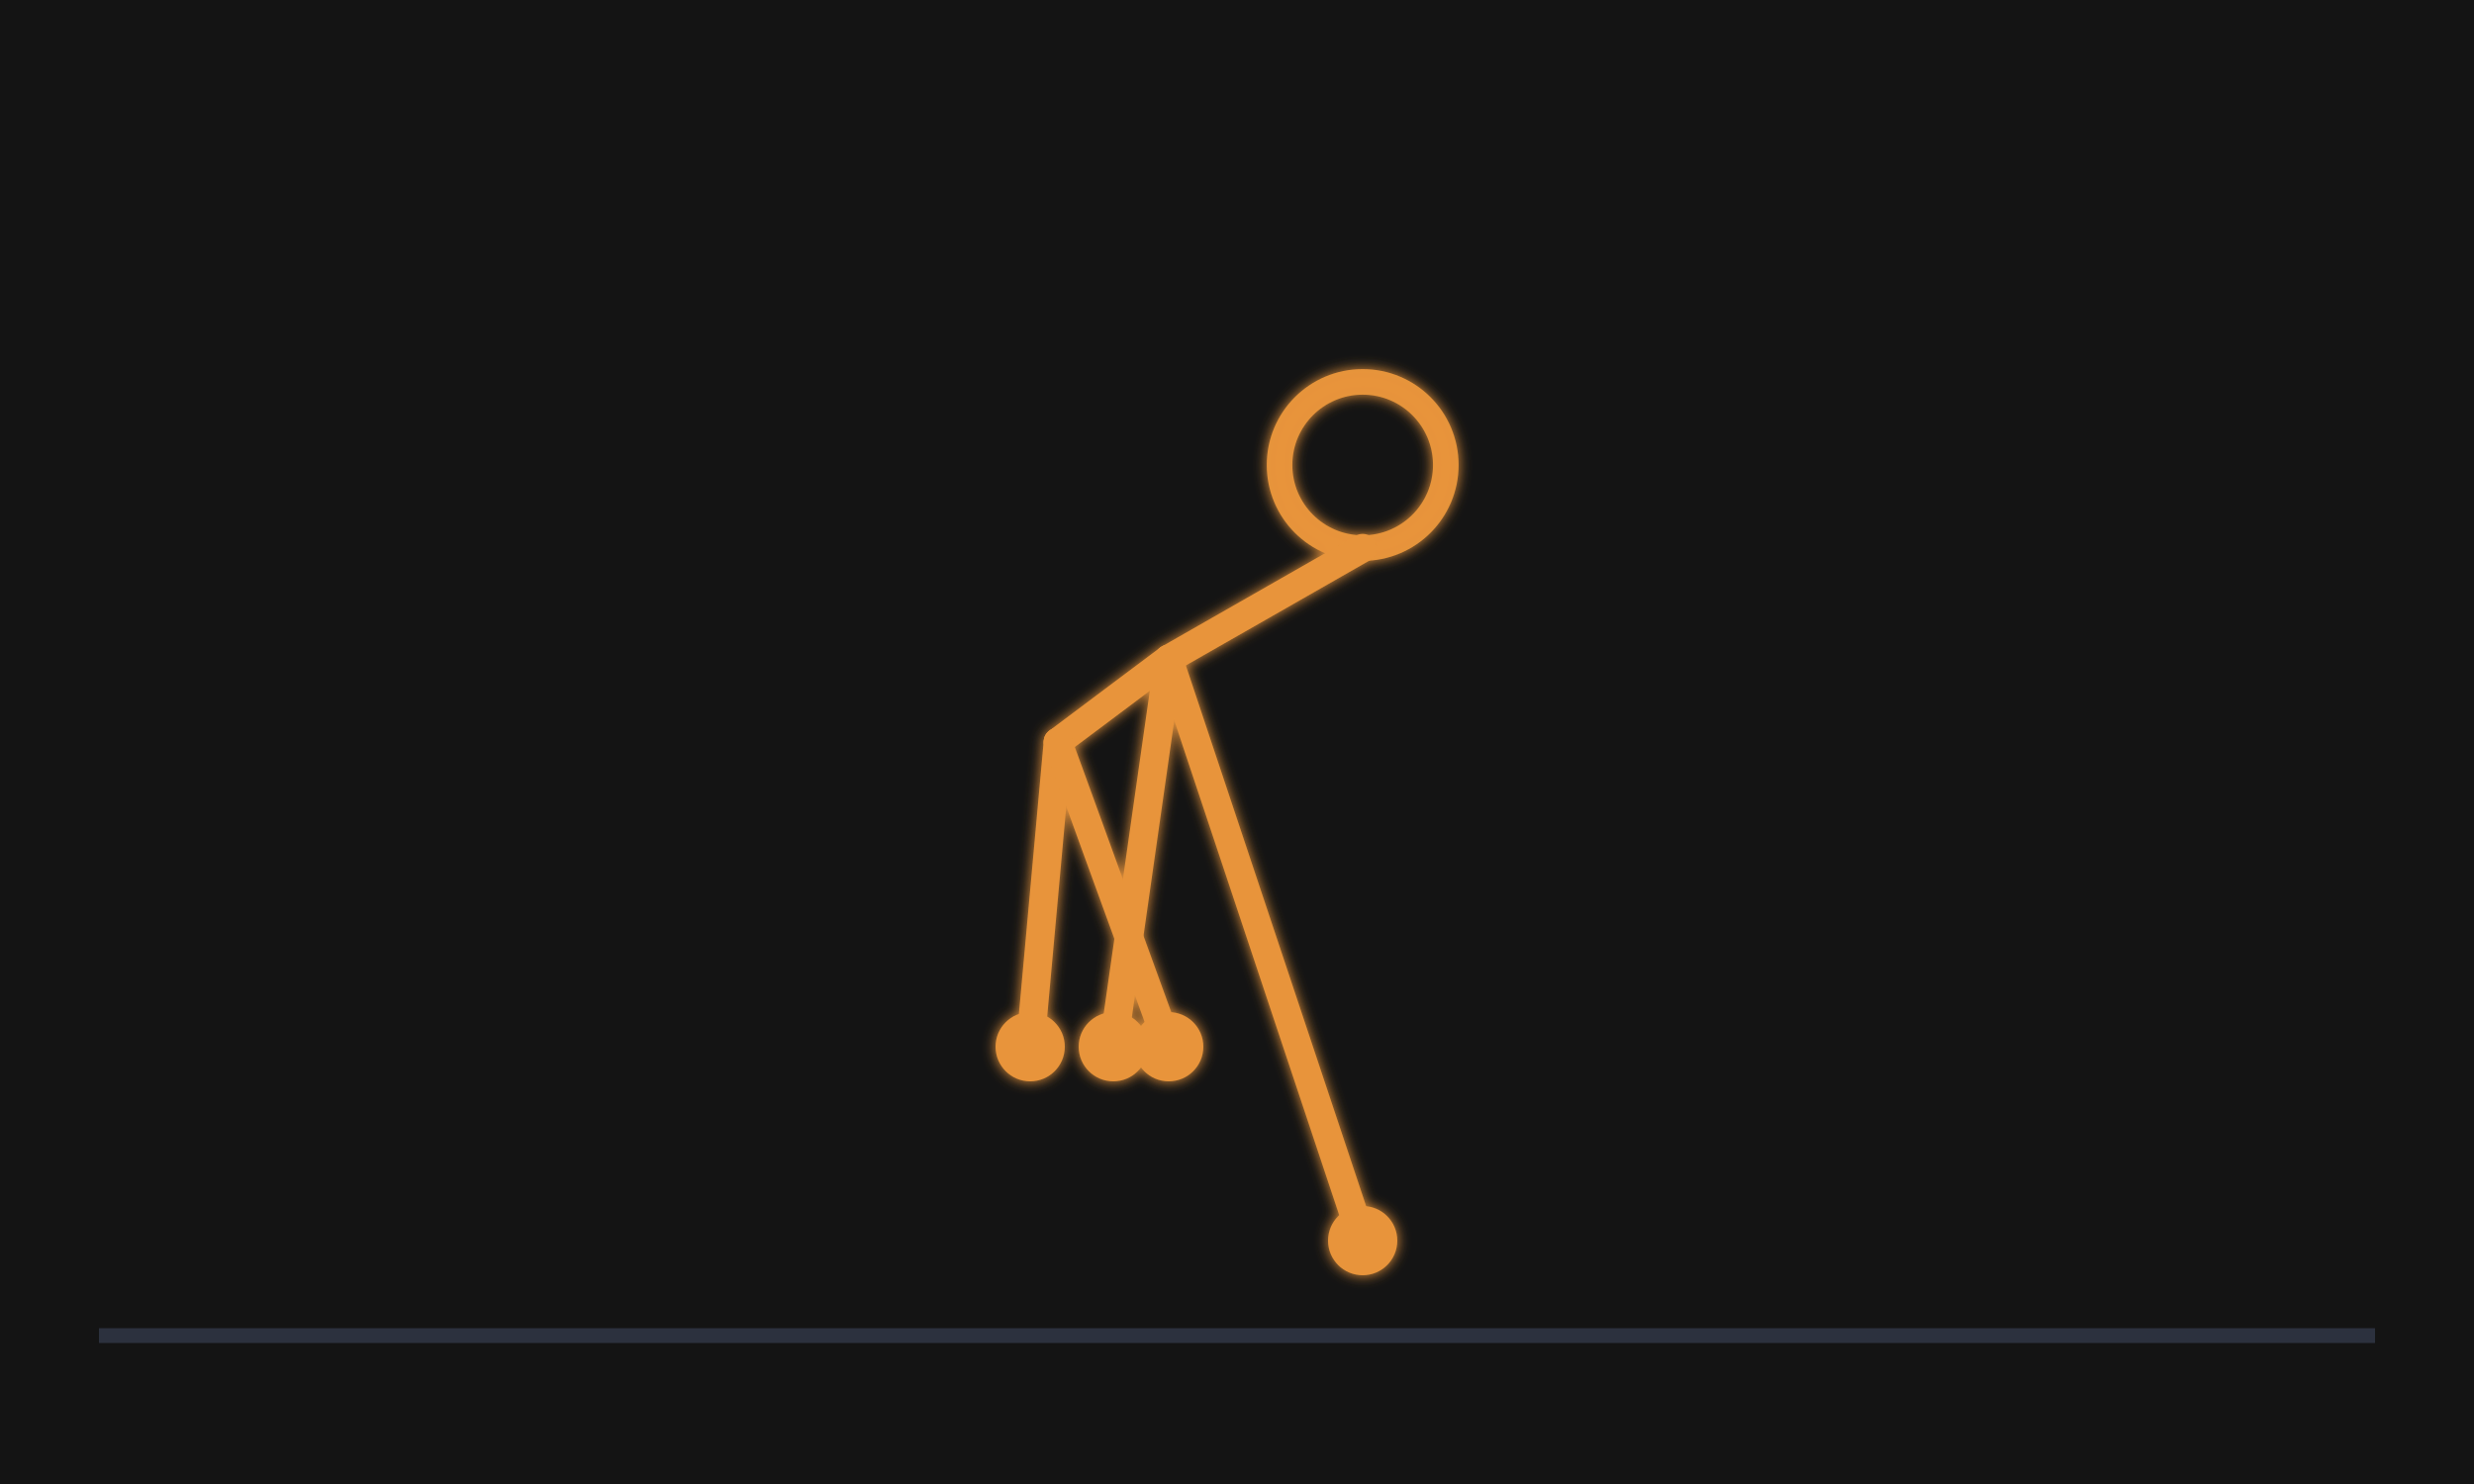
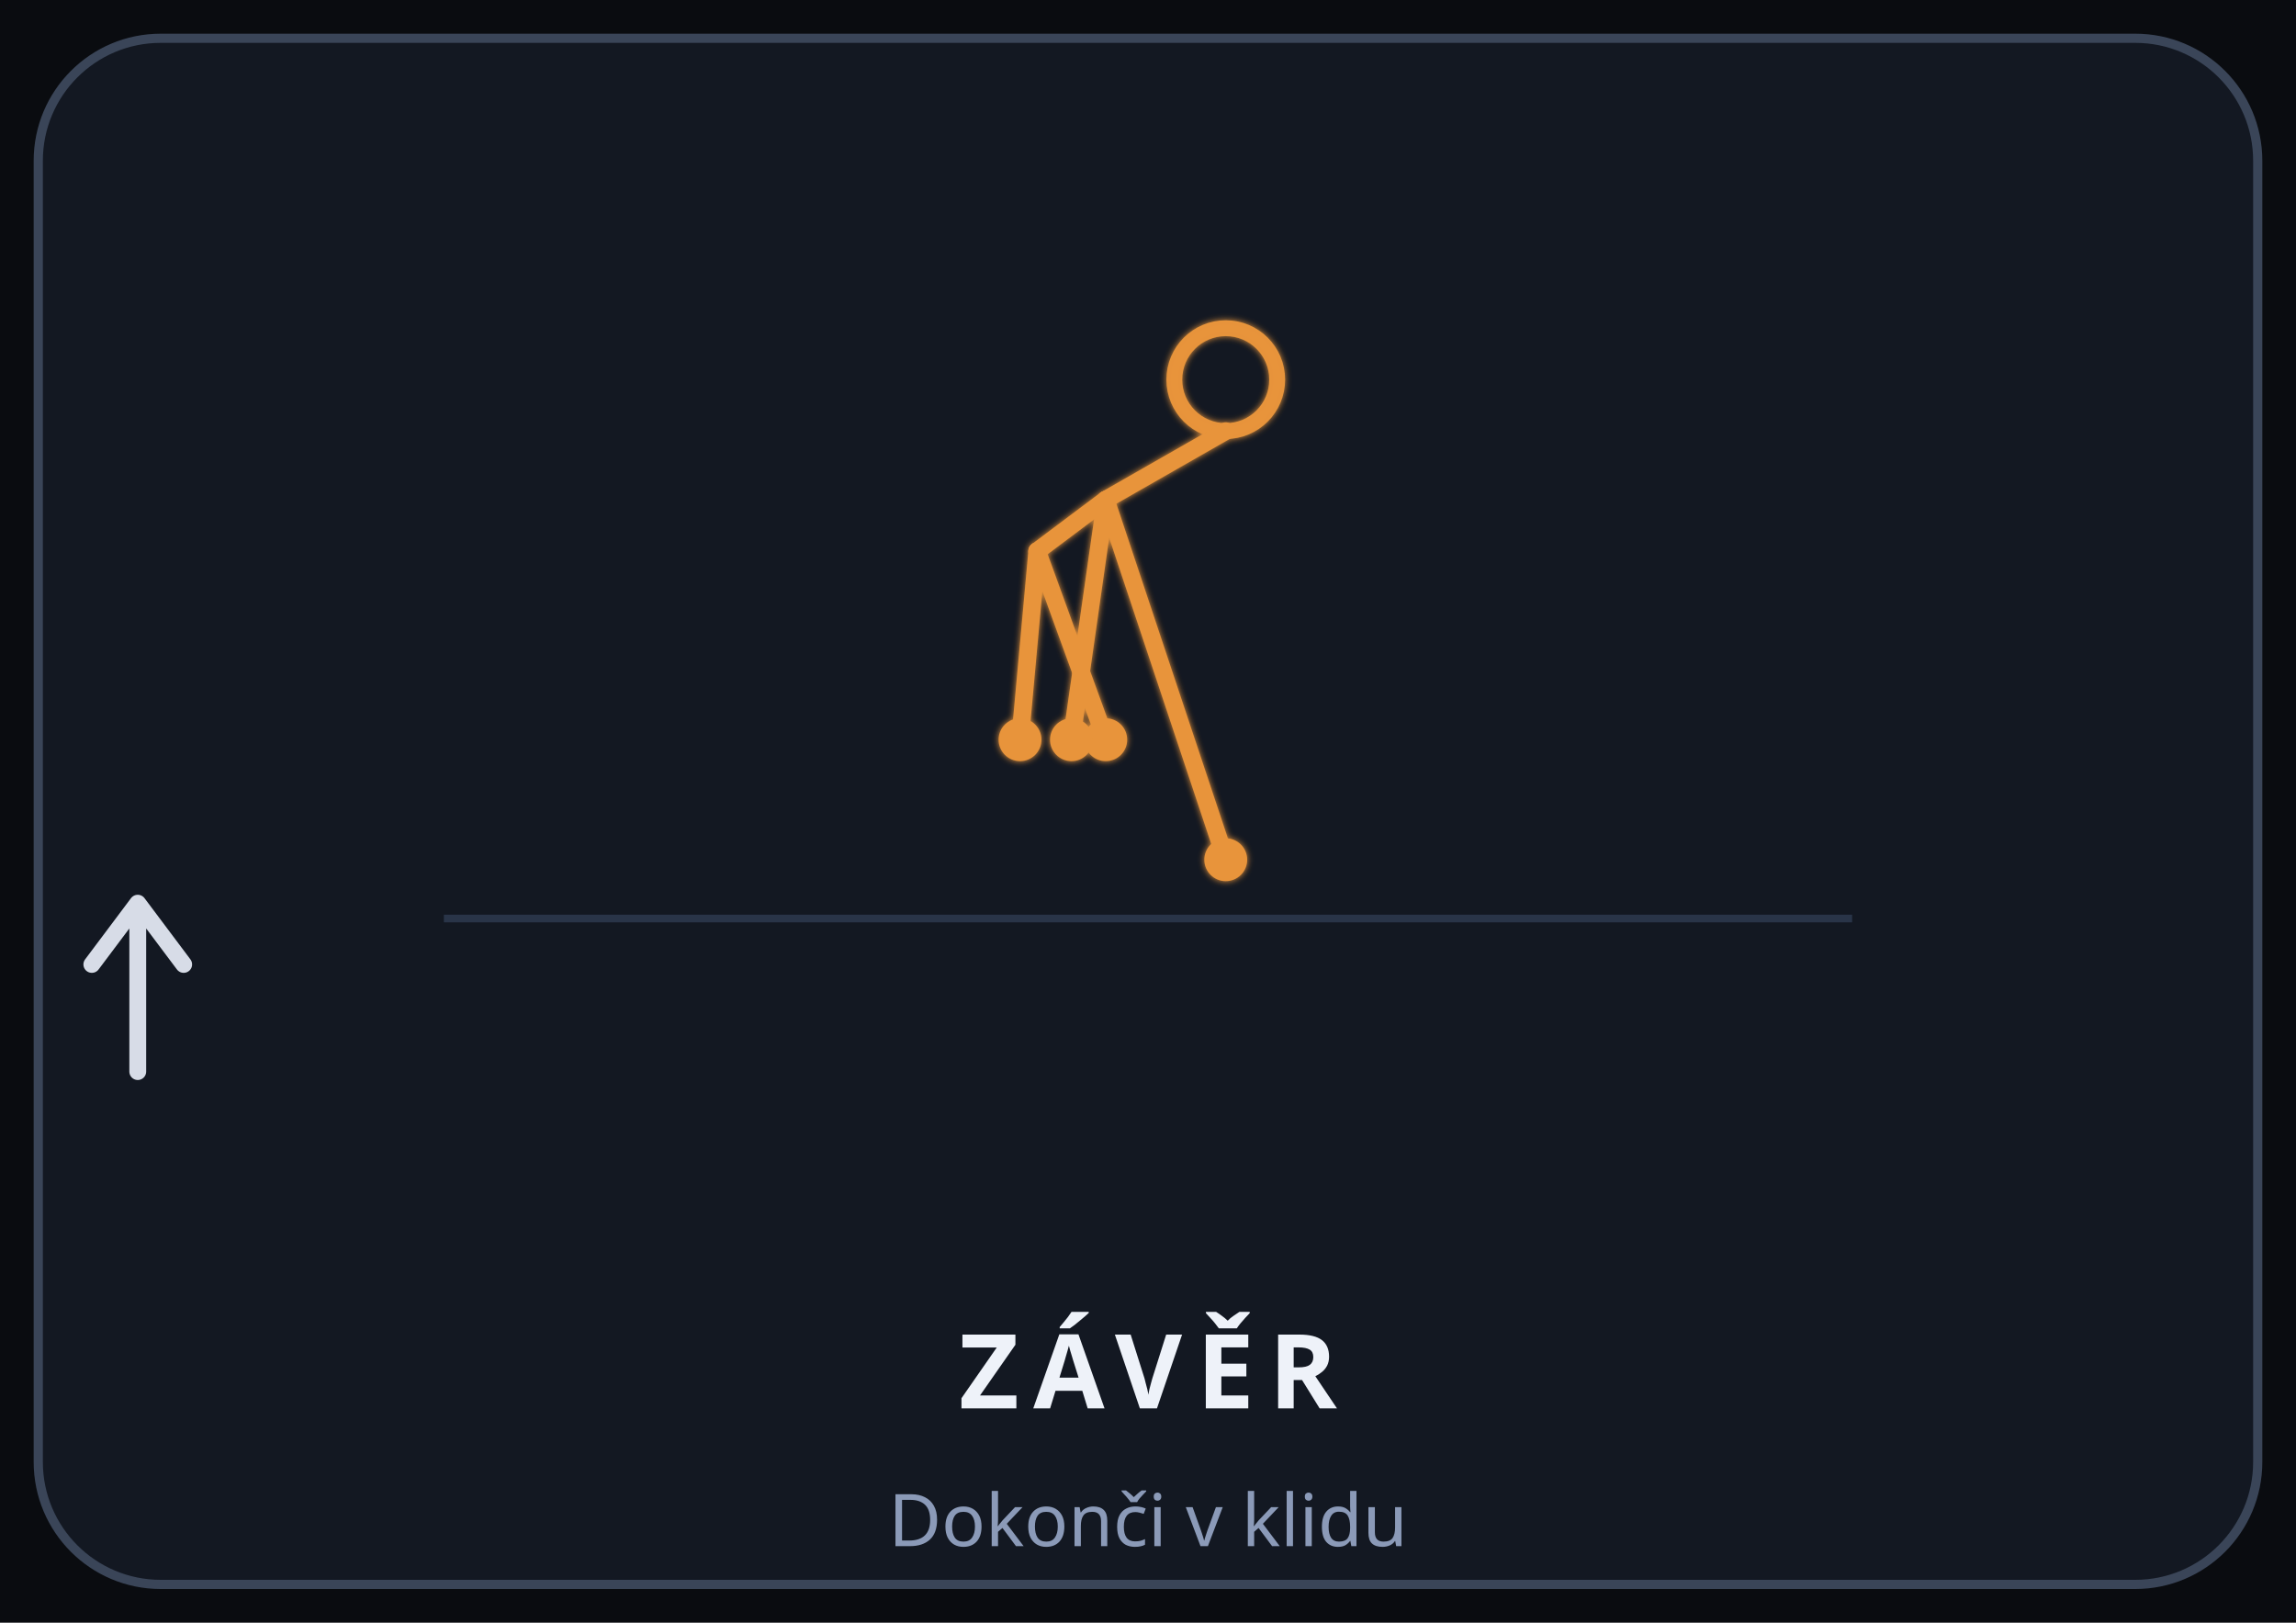
- <svg xmlns="http://www.w3.org/2000/svg" viewBox="0 0 200 120" fill="none" aria-hidden="true">
+ <svg xmlns="http://www.w3.org/2000/svg" viewBox="0 0 300 212" fill="none" aria-hidden="true">
  <defs>
-     <filter id="sfGlow" x="-35%" y="-35%" width="170%" height="170%">
-       <feGaussianBlur stdDeviation="0.5" result="b" />
+     <filter id="sfGlow" x="-40%" y="-40%" width="180%" height="180%">
+       <feGaussianBlur stdDeviation="0.45" result="b" />
      <feMerge>
        <feMergeNode in="b" />
        <feMergeNode in="SourceGraphic" />
      </feMerge>
    </filter>
  </defs>
-   <rect width="200" height="120" fill="#141414" />
-   <line x1="8" y1="108" x2="192" y2="108" stroke="#4a5570" stroke-width="1.2" opacity="0.45" />
-   <g filter="url(#sfGlow)">
-     <g transform="translate(34,4) scale(1.12)">
-       <circle cx="68" cy="30" r="6" stroke="#e8943a" stroke-width="1.85" fill="none" opacity="0.98" />
-       <path d="M68 36 L54 44 L46 50" stroke="#e8943a" stroke-width="2.05" stroke-linecap="round" stroke-linejoin="round" />
-       <path d="M46 50 L44 72" stroke="#e8943a" stroke-width="2.05" stroke-linecap="round" stroke-linejoin="round" />
-       <path d="M46 50 L54 72" stroke="#e8943a" stroke-width="2.05" stroke-linecap="round" stroke-linejoin="round" />
-       <path d="M54 44 L50 72" stroke="#e8943a" stroke-width="2.05" stroke-linecap="round" stroke-linejoin="round" />
-       <path d="M54 44 L62 68 L68 86" stroke="#e8943a" stroke-width="2.05" stroke-linecap="round" stroke-linejoin="round" />
-       <circle cx="44" cy="72" r="2.5" fill="#e8943a" />
-       <circle cx="54" cy="72" r="2.5" fill="#e8943a" />
-       <circle cx="50" cy="72" r="2.5" fill="#e8943a" />
-       <circle cx="68" cy="86" r="2.5" fill="#e8943a" />
+   <rect width="300" height="212" fill="#0a0c10" />
+   <rect x="5" y="5" width="290" height="202" rx="16" ry="16" fill="#131822" stroke="#3a4558" stroke-width="1.2" />
+   <g transform="translate(50,12)">
+     <line x1="8" y1="108" x2="192" y2="108" stroke="#4a5f82" stroke-width="1" opacity="0.4" />
+     <g filter="url(#sfGlow)">
+       <g transform="translate(34,4) scale(1.12)">
+         <circle cx="68" cy="30" r="6" stroke="#e8943a" stroke-width="1.85" fill="none" opacity="0.98" />
+         <path d="M68 36 L54 44 L46 50" stroke="#e8943a" stroke-width="2.05" stroke-linecap="round" stroke-linejoin="round" />
+         <path d="M46 50 L44 72" stroke="#e8943a" stroke-width="2.05" stroke-linecap="round" stroke-linejoin="round" />
+         <path d="M46 50 L54 72" stroke="#e8943a" stroke-width="2.05" stroke-linecap="round" stroke-linejoin="round" />
+         <path d="M54 44 L50 72" stroke="#e8943a" stroke-width="2.05" stroke-linecap="round" stroke-linejoin="round" />
+         <path d="M54 44 L62 68 L68 86" stroke="#e8943a" stroke-width="2.05" stroke-linecap="round" stroke-linejoin="round" />
+         <circle cx="44" cy="72" r="2.5" fill="#e8943a" />
+         <circle cx="54" cy="72" r="2.5" fill="#e8943a" />
+         <circle cx="50" cy="72" r="2.5" fill="#e8943a" />
+         <circle cx="68" cy="86" r="2.5" fill="#e8943a" />
+       </g>
    </g>
  </g>
+   <g transform="translate(18,118)" stroke="#e8edf7" stroke-width="2.2" stroke-linecap="round" stroke-linejoin="round" fill="none" opacity="0.92">
+     <path d="M0 22 L0 0 M-6 8 L0 0 L6 8" />
+   </g>
+   <text x="150" y="184" text-anchor="middle" fill="#eef2f9" font-family="Segoe UI,system-ui,sans-serif" font-size="13.5" font-weight="700" letter-spacing="0.14em">ZÁVĚR</text>
+   <text x="150" y="202" text-anchor="middle" fill="#8b9ab8" font-family="Segoe UI,system-ui,sans-serif" font-size="9.5">Dokonči v klidu</text>
</svg>
